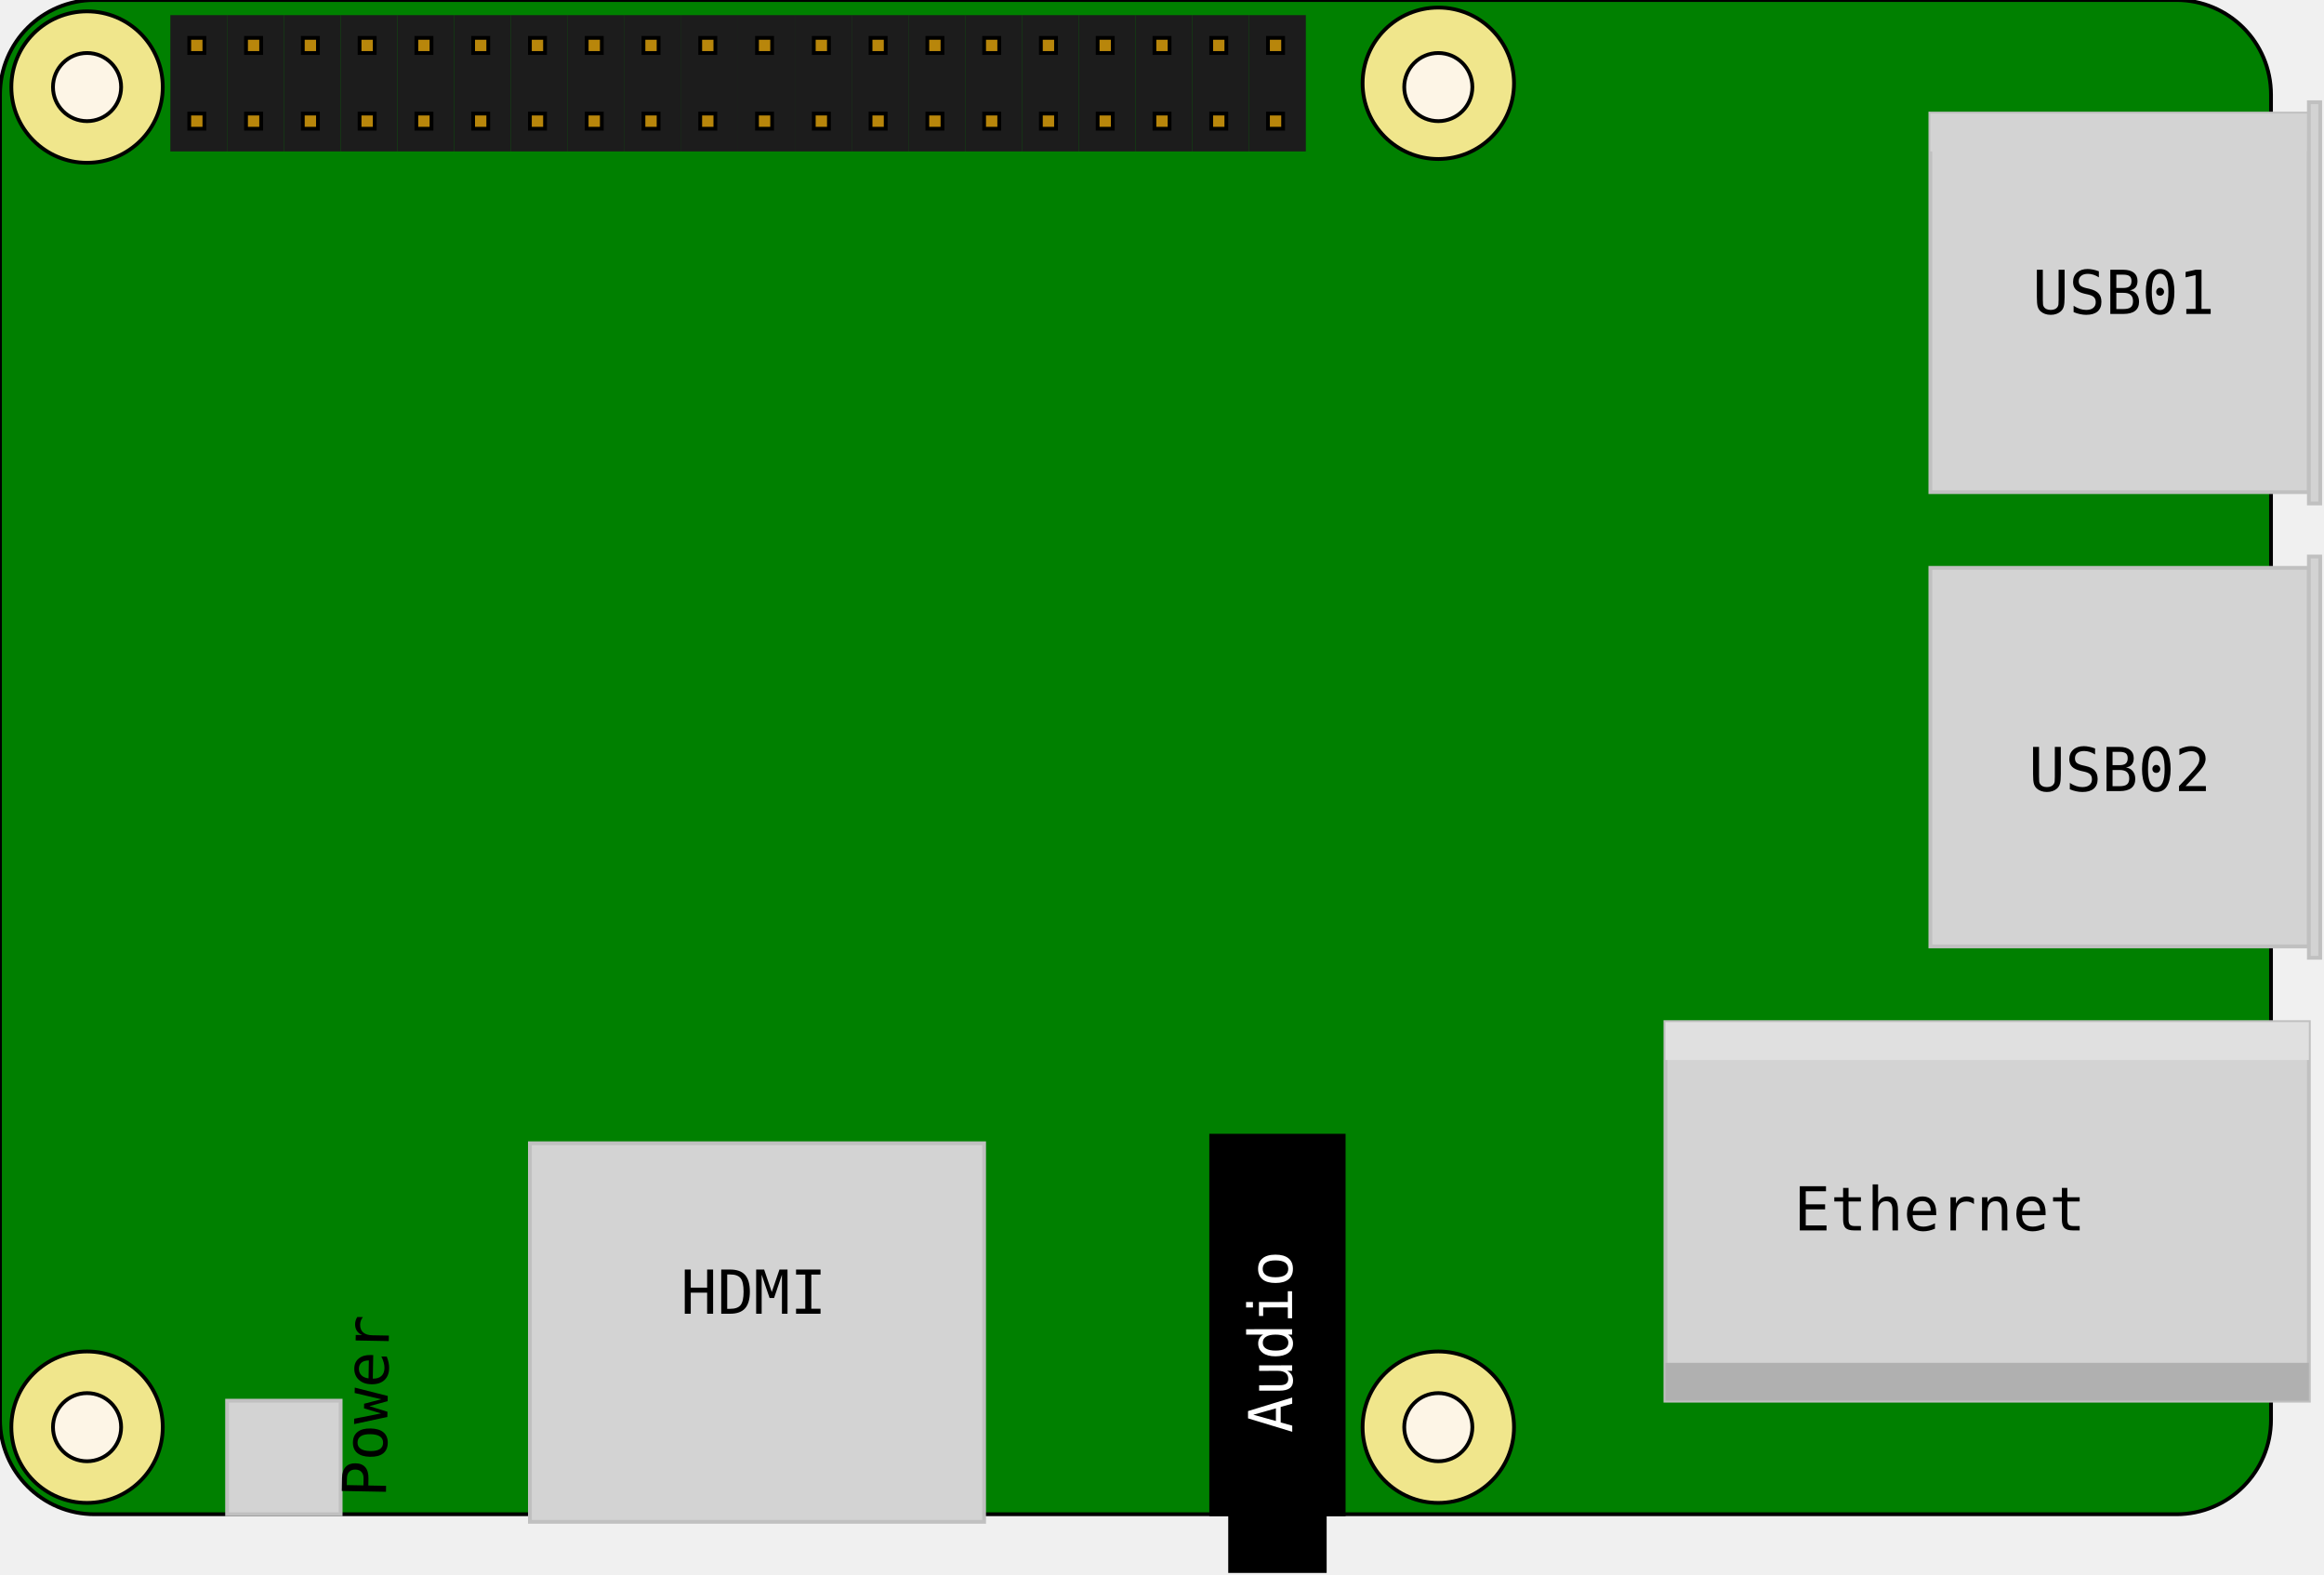
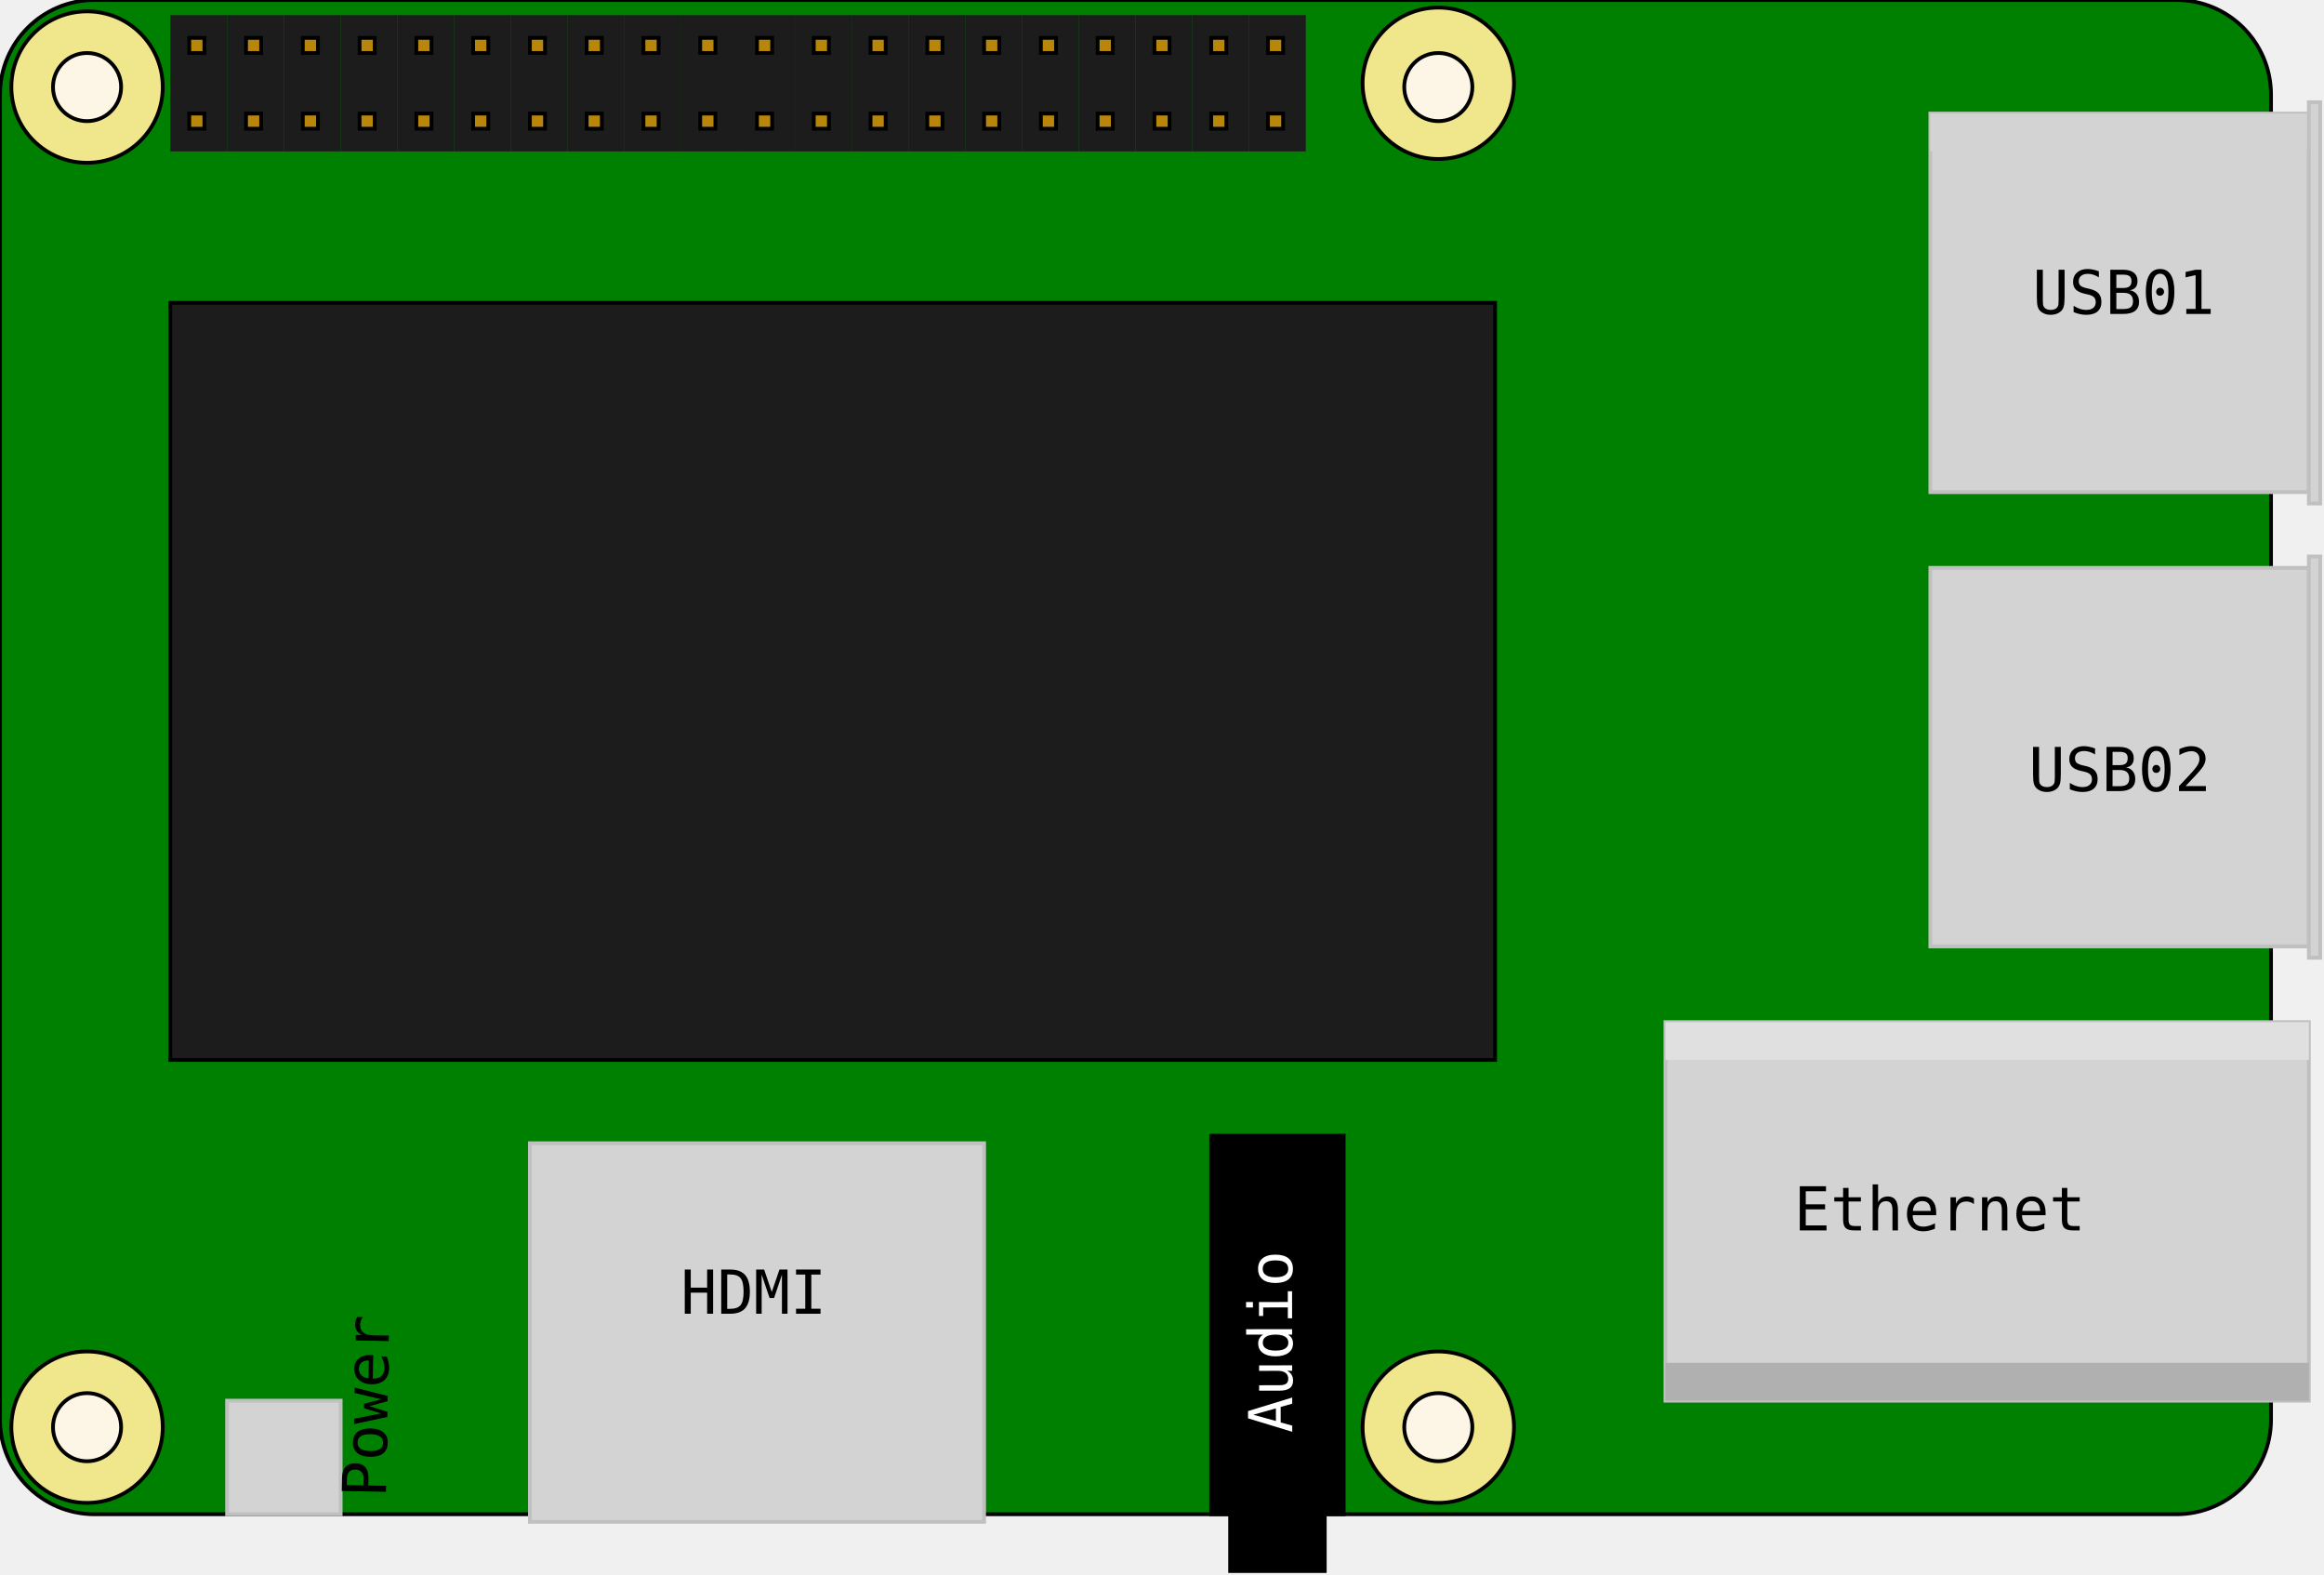
<svg xmlns="http://www.w3.org/2000/svg" width="100%" height="100%">
  <rect x="0" y="0" stroke="black" id="e1_rectangle" style="stroke-width: 1px; vector-effect: non-scaling-stroke;" width="600" height="400" fill="#008000" rx="25" ry="25" />
  <circle cx="23" cy="23" stroke="black" style="stroke-width: 1px; vector-effect: non-scaling-stroke;" r="20" fill="khaki" id="e2_circle" />
  <circle cx="23" cy="377" stroke="black" style="stroke-width: 1px; vector-effect: non-scaling-stroke;" r="20" fill="khaki" id="e3_circle" />
  <circle cx="380" cy="377" stroke="black" style="stroke-width: 1px; vector-effect: non-scaling-stroke;" r="20" fill="khaki" id="e4_circle" />
  <circle cx="380" cy="22" stroke="black" style="stroke-width: 1px; vector-effect: non-scaling-stroke;" r="20" fill="khaki" id="e5_circle" />
  <circle cx="23" cy="23" stroke="black" style="stroke-width: 1px; vector-effect: non-scaling-stroke;" r="9" fill="oldlace" id="e6_circle" />
  <circle cx="23" cy="377" stroke="black" style="stroke-width: 1px; vector-effect: non-scaling-stroke;" r="9" fill="oldlace" id="e7_circle" />
  <circle cx="380" cy="377" stroke="black" style="stroke-width: 1px; vector-effect: non-scaling-stroke;" r="9" fill="oldlace" id="e9_circle" />
  <circle cx="380" cy="23" stroke="black" style="stroke-width: 1px; vector-effect: non-scaling-stroke;" r="9" fill="oldlace" id="e10_circle" />
+   <rect x="45" y="80" stroke="black" fill="#1C1C1C" width="350" height="200" />
  <rect x="270" y="4" id="e11_rectangle" style="stroke-width: 1px; vector-effect: non-scaling-stroke;" width="15" height="36" fill="#1C1C1C" rx="0" ry="5" />
  <rect x="330" y="4" style="stroke-width: 1px; vector-effect: non-scaling-stroke;" width="15" height="36" fill="#1C1C1C" rx="0" ry="5" id="e13_rectangle" />
  <rect x="315" y="4" style="stroke-width: 1px; vector-effect: non-scaling-stroke;" width="15" height="36" fill="#1C1C1C" rx="0" ry="5" id="e14_rectangle" />
  <rect x="300" y="4" style="stroke-width: 1px; vector-effect: non-scaling-stroke;" width="15" height="36" fill="#1C1C1C" rx="0" ry="5" id="e15_rectangle" />
  <rect x="285" y="4" style="stroke-width: 1px; vector-effect: non-scaling-stroke;" width="15" height="36" fill="#1C1C1C" rx="0" ry="5" id="e16_rectangle" />
  <rect x="255" y="4" style="stroke-width: 1px; vector-effect: non-scaling-stroke;" width="15" height="36" fill="#1C1C1C" rx="0" ry="5" id="e17_rectangle" />
  <rect x="240" y="4" style="stroke-width: 1px; vector-effect: non-scaling-stroke;" width="15" height="36" fill="#1C1C1C" rx="0" ry="5" id="e18_rectangle" />
  <rect x="225" y="4" style="stroke-width: 1px; vector-effect: non-scaling-stroke;" width="15" height="36" fill="#1C1C1C" rx="0" ry="5" id="e19_rectangle" />
  <rect x="210" y="4" style="stroke-width: 1px; vector-effect: non-scaling-stroke;" width="15" height="36" fill="#1C1C1C" rx="0" ry="5" id="e20_rectangle" />
  <rect x="195" y="4" style="stroke-width: 1px; vector-effect: non-scaling-stroke;" width="15" height="36" fill="#1C1C1C" rx="0" ry="5" id="e21_rectangle" />
  <rect x="180" y="4" style="stroke-width: 1px; vector-effect: non-scaling-stroke;" width="15" height="36" fill="#1C1C1C" rx="0" ry="5" id="e22_rectangle" />
  <rect x="165" y="4" style="stroke-width: 1px; vector-effect: non-scaling-stroke;" width="15" height="36" fill="#1C1C1C" rx="0" ry="5" id="e23_rectangle" />
  <rect x="150" y="4" style="stroke-width: 1px; vector-effect: non-scaling-stroke;" width="15" height="36" fill="#1C1C1C" rx="0" ry="5" id="e24_rectangle" />
  <rect x="135" y="4" style="stroke-width: 1px; vector-effect: non-scaling-stroke;" width="15" height="36" fill="#1C1C1C" rx="0" ry="5" id="e25_rectangle" />
  <rect x="120" y="4" style="stroke-width: 1px; vector-effect: non-scaling-stroke;" width="15" height="36" fill="#1C1C1C" rx="0" ry="5" id="e26_rectangle" />
  <rect x="105" y="4" style="stroke-width: 1px; vector-effect: non-scaling-stroke;" width="15" height="36" fill="#1C1C1C" rx="0" ry="5" id="e27_rectangle" />
  <rect x="90" y="4" style="stroke-width: 1px; vector-effect: non-scaling-stroke;" width="15" height="36" fill="#1C1C1C" rx="0" ry="5" id="e28_rectangle" />
  <rect x="75" y="4" style="stroke-width: 1px; vector-effect: non-scaling-stroke;" width="15" height="36" fill="#1C1C1C" rx="0" ry="5" id="e29_rectangle" />
  <rect x="60" y="4" style="stroke-width: 1px; vector-effect: non-scaling-stroke;" width="15" height="36" fill="#1C1C1C" rx="0" ry="5" id="e30_rectangle" />
  <rect x="45" y="4" style="stroke-width: 1px; vector-effect: non-scaling-stroke;" width="15" height="36" fill="#1C1C1C" rx="0" ry="5" id="e12_rectangle" />
-   <rect x="50" y="30" stroke="black" style="stroke-width: 1px; vector-effect: non-scaling-stroke;" width="4" height="4" fill="darkgoldenrod" id="pin01" />
-   <rect x="50" y="10" stroke="black" style="stroke-width: 1px; vector-effect: non-scaling-stroke;" width="4" height="4" fill="darkgoldenrod" id="pin02" />
-   <rect x="65" y="30" stroke="black" style="stroke-width: 1px; vector-effect: non-scaling-stroke;" width="4" height="4" fill="darkgoldenrod" id="pin03" />
-   <rect x="65" y="10" stroke="black" style="stroke-width: 1px; vector-effect: non-scaling-stroke;" width="4" height="4" fill="darkgoldenrod" id="pin04" />
-   <rect x="80" y="10" stroke="black" style="stroke-width: 1px; vector-effect: non-scaling-stroke;" width="4" height="4" fill="darkgoldenrod" id="pin06" />
-   <rect x="80" y="30" stroke="black" style="stroke-width: 1px; vector-effect: non-scaling-stroke;" width="4" height="4" fill="darkgoldenrod" id="pin05" />
-   <rect x="95" y="30" stroke="black" style="stroke-width: 1px; vector-effect: non-scaling-stroke;" width="4" height="4" fill="darkgoldenrod" id="pin07" />
-   <rect x="95" y="10" stroke="black" style="stroke-width: 1px; vector-effect: non-scaling-stroke;" width="4" height="4" fill="darkgoldenrod" id="pin08" />
-   <rect x="110" y="30" stroke="black" style="stroke-width: 1px; vector-effect: non-scaling-stroke;" width="4" height="4" fill="darkgoldenrod" id="pin09" />
-   <rect x="110" y="10" stroke="black" style="stroke-width: 1px; vector-effect: non-scaling-stroke;" width="4" height="4" fill="darkgoldenrod" id="pin10" />
-   <rect x="125" y="30" stroke="black" style="stroke-width: 1px; vector-effect: non-scaling-stroke;" width="4" height="4" fill="darkgoldenrod" id="pin11" />
-   <rect x="125" y="10" stroke="black" style="stroke-width: 1px; vector-effect: non-scaling-stroke;" width="4" height="4" fill="darkgoldenrod" id="pin12" />
-   <rect x="140" y="30" stroke="black" style="stroke-width: 1px; vector-effect: non-scaling-stroke;" width="4" height="4" fill="darkgoldenrod" id="pin13" />
-   <rect x="140" y="10" stroke="black" style="stroke-width: 1px; vector-effect: non-scaling-stroke;" width="4" height="4" fill="darkgoldenrod" id="pin14" />
-   <rect x="155" y="30" stroke="black" style="stroke-width: 1px; vector-effect: non-scaling-stroke;" width="4" height="4" fill="darkgoldenrod" id="pin15" />
-   <rect x="155" y="10" stroke="black" style="stroke-width: 1px; vector-effect: non-scaling-stroke;" width="4" height="4" fill="darkgoldenrod" id="pin16" />
-   <rect x="170" y="10" stroke="black" style="stroke-width: 1px; vector-effect: non-scaling-stroke;" width="4" height="4" fill="darkgoldenrod" id="pin18" />
-   <rect x="170" y="30" stroke="black" style="stroke-width: 1px; vector-effect: non-scaling-stroke;" width="4" height="4" fill="darkgoldenrod" id="pin17" />
-   <rect x="185" y="30" stroke="black" style="stroke-width: 1px; vector-effect: non-scaling-stroke;" width="4" height="4" fill="darkgoldenrod" id="pin19" />
-   <rect x="185" y="10" stroke="black" style="stroke-width: 1px; vector-effect: non-scaling-stroke;" width="4" height="4" fill="darkgoldenrod" id="pin20" />
-   <rect x="200" y="30" stroke="black" style="stroke-width: 1px; vector-effect: non-scaling-stroke;" width="4" height="4" fill="darkgoldenrod" id="pin21" />
-   <rect x="200" y="10" stroke="black" style="stroke-width: 1px; vector-effect: non-scaling-stroke;" width="4" height="4" fill="darkgoldenrod" id="pin22" />
-   <rect x="215" y="30" stroke="black" style="stroke-width: 1px; vector-effect: non-scaling-stroke;" width="4" height="4" fill="darkgoldenrod" id="pin23" />
-   <rect x="215" y="10" stroke="black" style="stroke-width: 1px; vector-effect: non-scaling-stroke;" width="4" height="4" fill="darkgoldenrod" id="pin24" />
-   <rect x="230" y="30" stroke="black" style="stroke-width: 1px; vector-effect: non-scaling-stroke;" width="4" height="4" fill="darkgoldenrod" id="pin25" />
-   <rect x="230" y="10" stroke="black" style="stroke-width: 1px; vector-effect: non-scaling-stroke;" width="4" height="4" fill="darkgoldenrod" id="pin26" />
-   <rect x="245" y="30" stroke="black" style="stroke-width: 1px; vector-effect: non-scaling-stroke;" width="4" height="4" fill="darkgoldenrod" id="pin27" />
-   <rect x="245" y="10" stroke="black" style="stroke-width: 1px; vector-effect: non-scaling-stroke;" width="4" height="4" fill="darkgoldenrod" id="pin28" />
-   <rect x="260" y="30" stroke="black" style="stroke-width: 1px; vector-effect: non-scaling-stroke;" width="4" height="4" fill="darkgoldenrod" id="pin29" />
-   <rect x="260" y="10" stroke="black" style="stroke-width: 1px; vector-effect: non-scaling-stroke;" width="4" height="4" fill="darkgoldenrod" id="pin30" />
-   <rect x="275" y="30" stroke="black" style="stroke-width: 1px; vector-effect: non-scaling-stroke;" width="4" height="4" fill="darkgoldenrod" id="pin31" />
-   <rect x="275" y="10" stroke="black" style="stroke-width: 1px; vector-effect: non-scaling-stroke;" width="4" height="4" fill="darkgoldenrod" id="pin32" />
-   <rect x="290" y="30" stroke="black" style="stroke-width: 1px; vector-effect: non-scaling-stroke;" width="4" height="4" fill="darkgoldenrod" id="pin33" />
-   <rect x="290" y="10" stroke="black" style="stroke-width: 1px; vector-effect: non-scaling-stroke;" width="4" height="4" fill="darkgoldenrod" id="pin34" />
-   <rect x="305" y="30" stroke="black" style="stroke-width: 1px; vector-effect: non-scaling-stroke;" width="4" height="4" fill="darkgoldenrod" id="pin35" />
-   <rect x="305" y="10" stroke="black" style="stroke-width: 1px; vector-effect: non-scaling-stroke;" width="4" height="4" fill="darkgoldenrod" id="pin36" />
-   <rect x="320" y="30" stroke="black" style="stroke-width: 1px; vector-effect: non-scaling-stroke;" width="4" height="4" fill="darkgoldenrod" id="pin37" />
-   <rect x="320" y="10" stroke="black" style="stroke-width: 1px; vector-effect: non-scaling-stroke;" width="4" height="4" fill="darkgoldenrod" id="pin38" />
-   <rect x="335" y="30" stroke="black" style="stroke-width: 1px; vector-effect: non-scaling-stroke;" width="4" height="4" fill="darkgoldenrod" id="pin39" />
-   <rect x="335" y="10" stroke="black" style="stroke-width: 1px; vector-effect: non-scaling-stroke;" width="4" height="4" fill="darkgoldenrod" id="pin40" />
+   <rect x="50" y="30" stroke="black" style="stroke-width: 1px; vector-effect: non-scaling-stroke;" width="4" height="4" fill="darkgoldenrod" id="1" />
+   <rect x="50" y="10" stroke="black" style="stroke-width: 1px; vector-effect: non-scaling-stroke;" width="4" height="4" fill="darkgoldenrod" id="2" />
+   <rect x="65" y="30" stroke="black" style="stroke-width: 1px; vector-effect: non-scaling-stroke;" width="4" height="4" fill="darkgoldenrod" id="3" />
+   <rect x="65" y="10" stroke="black" style="stroke-width: 1px; vector-effect: non-scaling-stroke;" width="4" height="4" fill="darkgoldenrod" id="4" />
+   <rect x="80" y="10" stroke="black" style="stroke-width: 1px; vector-effect: non-scaling-stroke;" width="4" height="4" fill="darkgoldenrod" id="6" />
+   <rect x="80" y="30" stroke="black" style="stroke-width: 1px; vector-effect: non-scaling-stroke;" width="4" height="4" fill="darkgoldenrod" id="5" />
+   <rect x="95" y="30" stroke="black" style="stroke-width: 1px; vector-effect: non-scaling-stroke;" width="4" height="4" fill="darkgoldenrod" id="7" />
+   <rect x="95" y="10" stroke="black" style="stroke-width: 1px; vector-effect: non-scaling-stroke;" width="4" height="4" fill="darkgoldenrod" id="8" />
+   <rect x="110" y="30" stroke="black" style="stroke-width: 1px; vector-effect: non-scaling-stroke;" width="4" height="4" fill="darkgoldenrod" id="9" />
+   <rect x="110" y="10" stroke="black" style="stroke-width: 1px; vector-effect: non-scaling-stroke;" width="4" height="4" fill="darkgoldenrod" id="10" />
+   <rect x="125" y="30" stroke="black" style="stroke-width: 1px; vector-effect: non-scaling-stroke;" width="4" height="4" fill="darkgoldenrod" id="11" />
+   <rect x="125" y="10" stroke="black" style="stroke-width: 1px; vector-effect: non-scaling-stroke;" width="4" height="4" fill="darkgoldenrod" id="12" />
+   <rect x="140" y="30" stroke="black" style="stroke-width: 1px; vector-effect: non-scaling-stroke;" width="4" height="4" fill="darkgoldenrod" id="13" />
+   <rect x="140" y="10" stroke="black" style="stroke-width: 1px; vector-effect: non-scaling-stroke;" width="4" height="4" fill="darkgoldenrod" id="14" />
+   <rect x="155" y="30" stroke="black" style="stroke-width: 1px; vector-effect: non-scaling-stroke;" width="4" height="4" fill="darkgoldenrod" id="15" />
+   <rect x="155" y="10" stroke="black" style="stroke-width: 1px; vector-effect: non-scaling-stroke;" width="4" height="4" fill="darkgoldenrod" id="16" />
+   <rect x="170" y="10" stroke="black" style="stroke-width: 1px; vector-effect: non-scaling-stroke;" width="4" height="4" fill="darkgoldenrod" id="18" />
+   <rect x="170" y="30" stroke="black" style="stroke-width: 1px; vector-effect: non-scaling-stroke;" width="4" height="4" fill="darkgoldenrod" id="17" />
+   <rect x="185" y="30" stroke="black" style="stroke-width: 1px; vector-effect: non-scaling-stroke;" width="4" height="4" fill="darkgoldenrod" id="19" />
+   <rect x="185" y="10" stroke="black" style="stroke-width: 1px; vector-effect: non-scaling-stroke;" width="4" height="4" fill="darkgoldenrod" id="20" />
+   <rect x="200" y="30" stroke="black" style="stroke-width: 1px; vector-effect: non-scaling-stroke;" width="4" height="4" fill="darkgoldenrod" id="21" />
+   <rect x="200" y="10" stroke="black" style="stroke-width: 1px; vector-effect: non-scaling-stroke;" width="4" height="4" fill="darkgoldenrod" id="22" />
+   <rect x="215" y="30" stroke="black" style="stroke-width: 1px; vector-effect: non-scaling-stroke;" width="4" height="4" fill="darkgoldenrod" id="23" />
+   <rect x="215" y="10" stroke="black" style="stroke-width: 1px; vector-effect: non-scaling-stroke;" width="4" height="4" fill="darkgoldenrod" id="24" />
+   <rect x="230" y="30" stroke="black" style="stroke-width: 1px; vector-effect: non-scaling-stroke;" width="4" height="4" fill="darkgoldenrod" id="25" />
+   <rect x="230" y="10" stroke="black" style="stroke-width: 1px; vector-effect: non-scaling-stroke;" width="4" height="4" fill="darkgoldenrod" id="26" />
+   <rect x="245" y="30" stroke="black" style="stroke-width: 1px; vector-effect: non-scaling-stroke;" width="4" height="4" fill="darkgoldenrod" id="27" />
+   <rect x="245" y="10" stroke="black" style="stroke-width: 1px; vector-effect: non-scaling-stroke;" width="4" height="4" fill="darkgoldenrod" id="28" />
+   <rect x="260" y="30" stroke="black" style="stroke-width: 1px; vector-effect: non-scaling-stroke;" width="4" height="4" fill="darkgoldenrod" id="29" />
+   <rect x="260" y="10" stroke="black" style="stroke-width: 1px; vector-effect: non-scaling-stroke;" width="4" height="4" fill="darkgoldenrod" id="30" />
+   <rect x="275" y="30" stroke="black" style="stroke-width: 1px; vector-effect: non-scaling-stroke;" width="4" height="4" fill="darkgoldenrod" id="31" />
+   <rect x="275" y="10" stroke="black" style="stroke-width: 1px; vector-effect: non-scaling-stroke;" width="4" height="4" fill="darkgoldenrod" id="32" />
+   <rect x="290" y="30" stroke="black" style="stroke-width: 1px; vector-effect: non-scaling-stroke;" width="4" height="4" fill="darkgoldenrod" id="33" />
+   <rect x="290" y="10" stroke="black" style="stroke-width: 1px; vector-effect: non-scaling-stroke;" width="4" height="4" fill="darkgoldenrod" id="34" />
+   <rect x="305" y="30" stroke="black" style="stroke-width: 1px; vector-effect: non-scaling-stroke;" width="4" height="4" fill="darkgoldenrod" id="35" />
+   <rect x="305" y="10" stroke="black" style="stroke-width: 1px; vector-effect: non-scaling-stroke;" width="4" height="4" fill="darkgoldenrod" id="36" />
+   <rect x="320" y="30" stroke="black" style="stroke-width: 1px; vector-effect: non-scaling-stroke;" width="4" height="4" fill="darkgoldenrod" id="37" />
+   <rect x="320" y="10" stroke="black" style="stroke-width: 1px; vector-effect: non-scaling-stroke;" width="4" height="4" fill="darkgoldenrod" id="38" />
+   <rect x="335" y="30" stroke="black" style="stroke-width: 1px; vector-effect: non-scaling-stroke;" width="4" height="4" fill="darkgoldenrod" id="39" />
+   <rect x="335" y="10" stroke="black" style="stroke-width: 1px; vector-effect: non-scaling-stroke;" width="4" height="4" fill="darkgoldenrod" id="40" />
  <rect x="510" y="30" stroke="silver" style="stroke-width: 1px; vector-effect: non-scaling-stroke;" width="100" height="100" fill="lightgray" id="usb01" />
  <rect x="510" y="150" stroke="silver" style="stroke-width: 1px; vector-effect: non-scaling-stroke;" width="100" height="100" fill="lightgray" id="usb02" />
  <rect x="440" y="270" stroke="silver" style="stroke-width: 1px; vector-effect: non-scaling-stroke;" width="170" height="100" fill="lightgray" id="ethernet" />
  <rect x="140" y="302" stroke="silver" style="stroke-width: 1px; vector-effect: non-scaling-stroke;" width="120" height="100" fill="lightgray" id="hdmi" />
  <rect x="320" y="300" stroke="black" style="stroke-width: 1px; vector-effect: non-scaling-stroke;" width="35" height="100" fill="black" id="audio" />
  <rect x="60" y="370" stroke="silver" style="stroke-width: 1px; vector-effect: non-scaling-stroke;" width="30" height="30" fill="lightgray" id="power" />
  <rect x="440" y="270" style="stroke-width: 1px; vector-effect: non-scaling-stroke;" width="170" height="10" fill="#E0E0E0" id="e84_rectangle" />
  <rect x="440" y="360" style="stroke-width: 1px; vector-effect: non-scaling-stroke;" width="170" height="10" fill="#B0B0B0" id="e85_rectangle" />
  <rect x="510" y="30" style="stroke-width: 1px; vector-effect: non-scaling-stroke;" width="100" height="10" fill="lightgray" id="e86_rectangle" />
  <rect x="610" y="27" stroke="silver" style="stroke-width: 1px; vector-effect: non-scaling-stroke;" width="3" height="106" fill="lightgray" id="e90_rectangle" />
  <rect x="610" y="147" stroke="silver" style="stroke-width: 1px; vector-effect: non-scaling-stroke;" width="3" height="106" fill="lightgray" id="e91_rectangle" />
  <rect x="325" y="390" stroke="black" style="stroke-width: 1px; vector-effect: non-scaling-stroke;" width="25" height="25" fill="black" id="e8_rectangle" />
-   <text fill="black" x="536.981" y="82.928" id="e1_texte" style="font-family: monospace; font-size: 16px;" transform="">USB01</text>
-   <text fill="black" x="535.98" y="208.978" id="e2_texte" style="font-family: monospace; font-size: 16px;" transform="">USB02</text>
+   <text fill="black" x="536.981" y="82.928" id="e1_texte" style="font-family: monospace; font-size: 16px;">USB01</text>
+   <text fill="black" x="535.98" y="208.978" id="e2_texte" style="font-family: monospace; font-size: 16px;">USB02</text>
  <text fill="black" x="473.956" y="325.023" id="e3_texte" style="font-family: monospace; font-size: 16px;">Ethernet</text>
  <text fill="white" x="285.882" y="255.996" id="e4_texte" style="font-family: monospace; font-size: 16px;" transform="matrix(-0.00123645 -1 1 -0.00123645 85.7669 664.711)">Audio</text>
-   <text fill="black" x="179.84" y="347.032" id="e5_texte" style="font-family: monospace; font-size: 16px;" transform="">HDMI</text>
+   <text fill="black" x="179.84" y="347.032" id="e5_texte" style="font-family: monospace; font-size: 16px;">HDMI</text>
  <text fill="black" x="33.174" y="379.43" id="e6_texte" style="font-family: monospace; font-size: 16px;" transform="matrix(0.0184957 -1 1 0.0184957 -278.099 421.771)">Power</text>
</svg>
